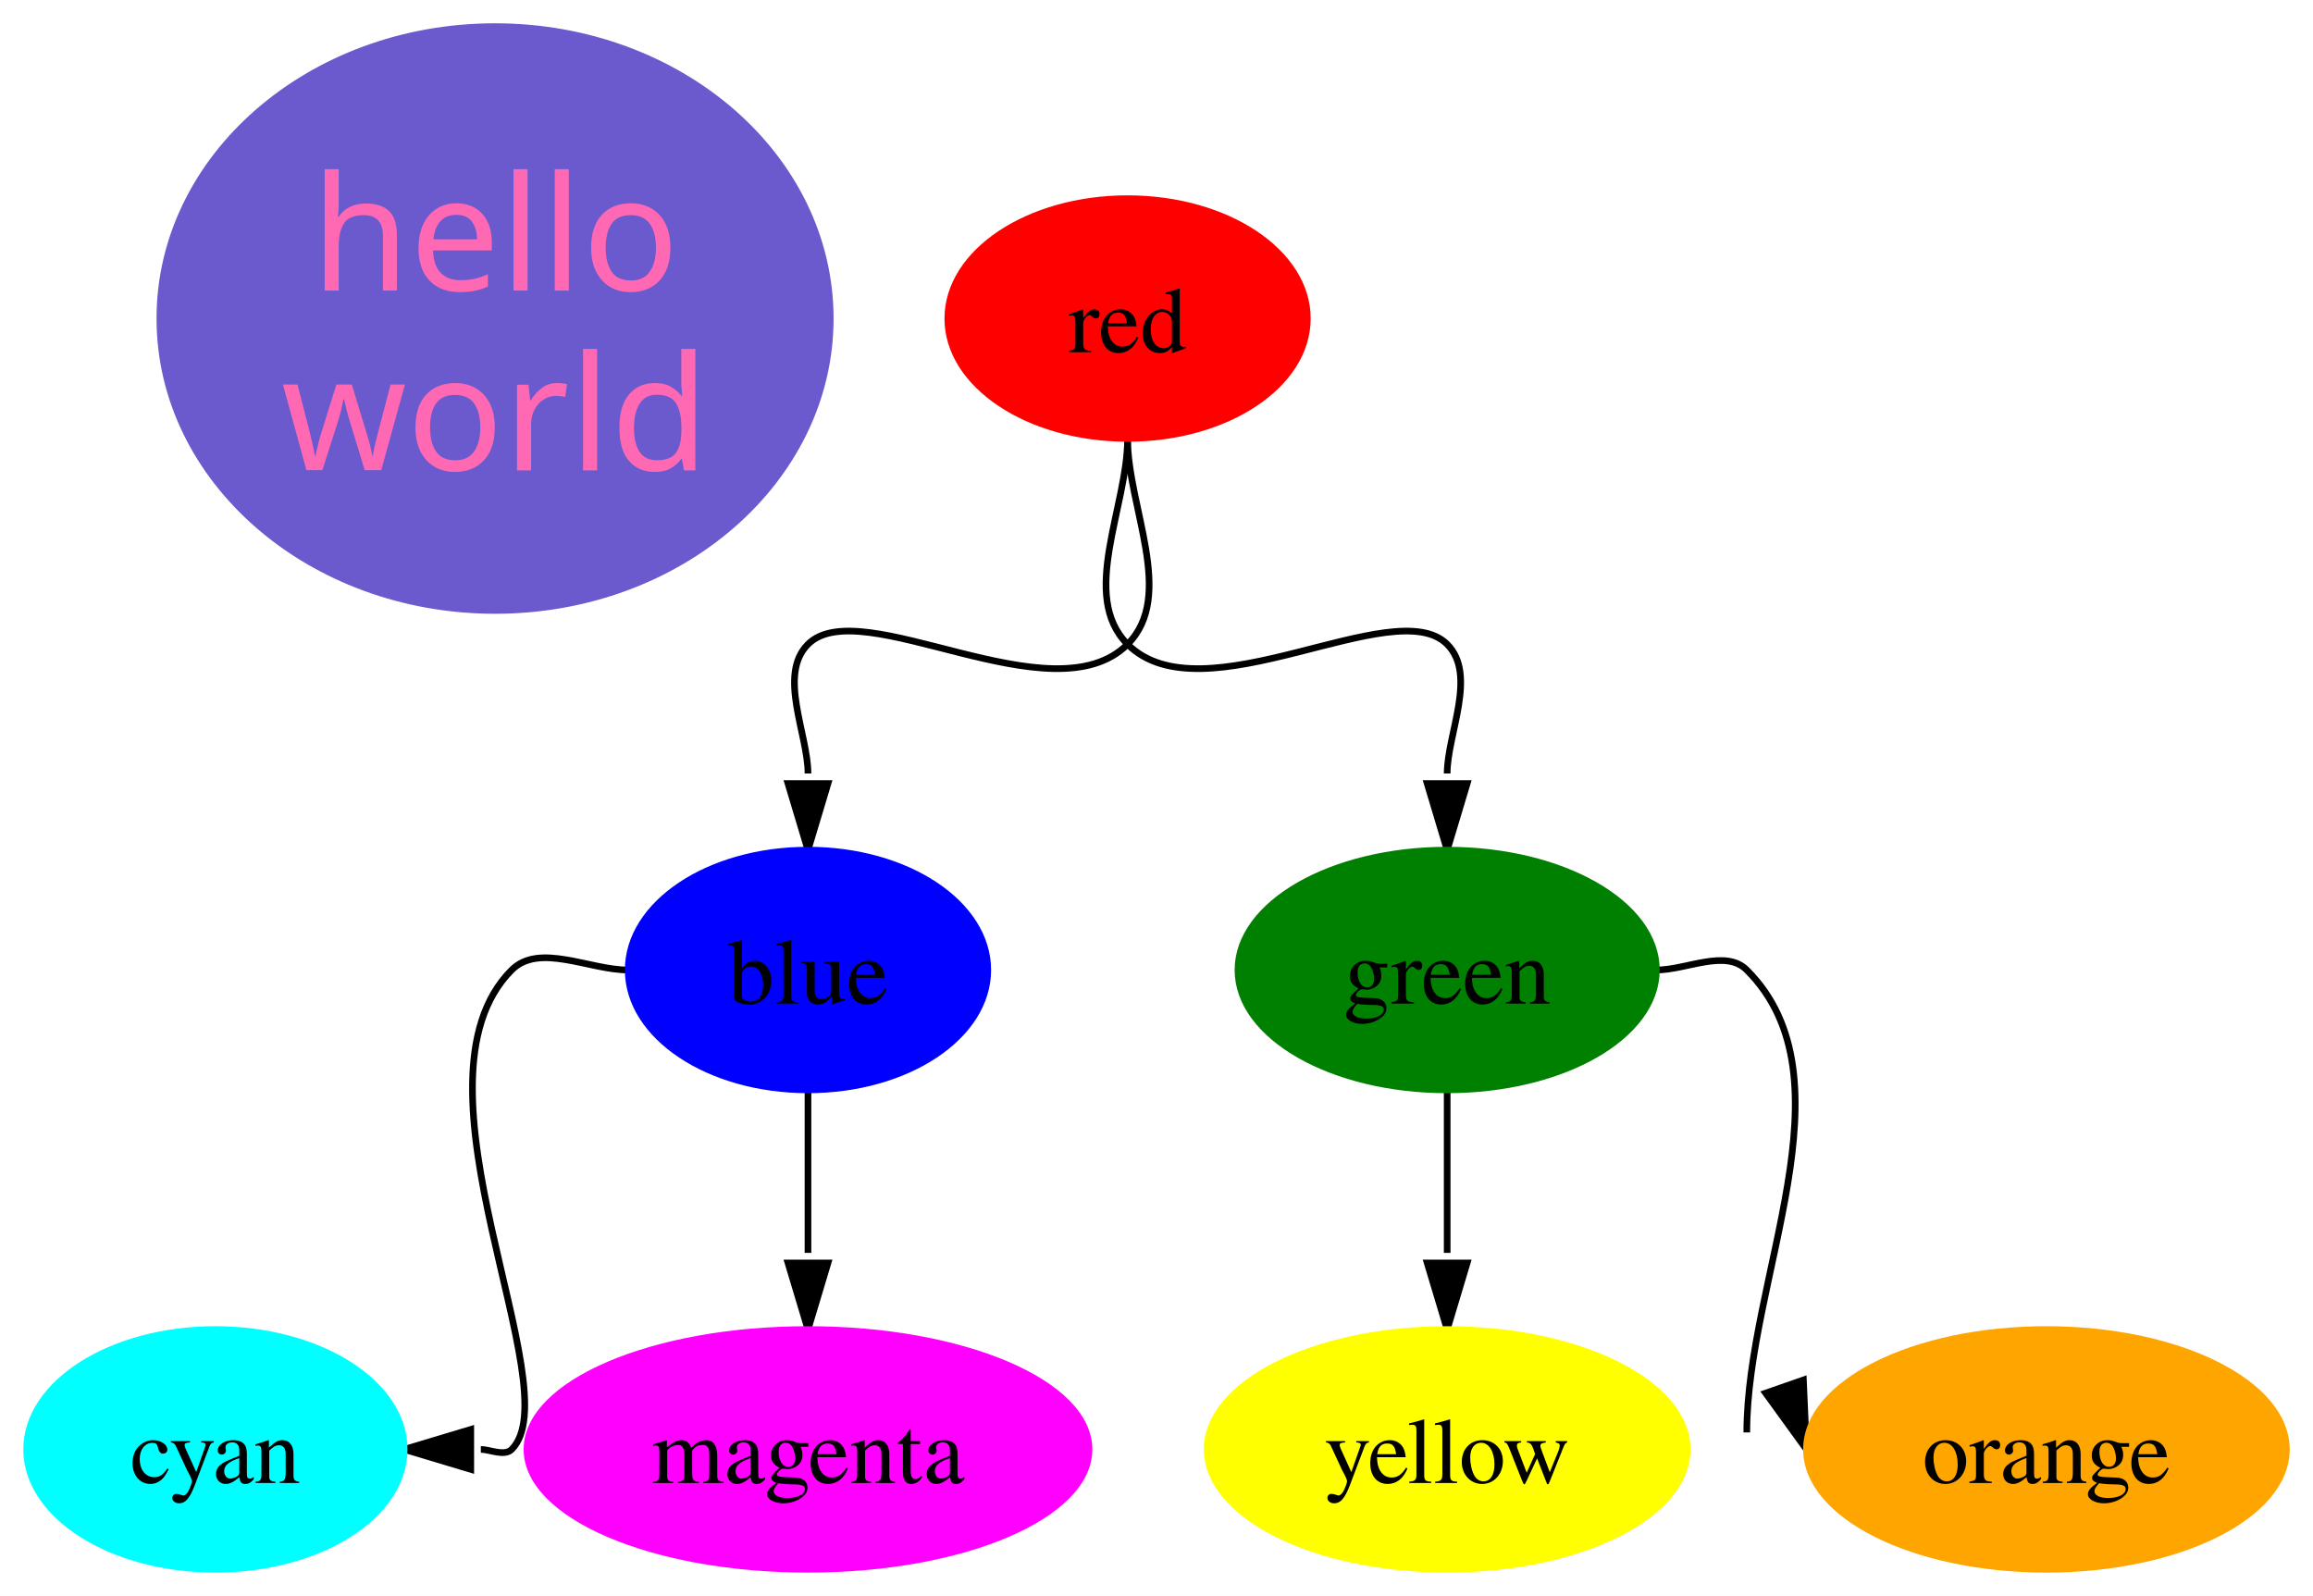
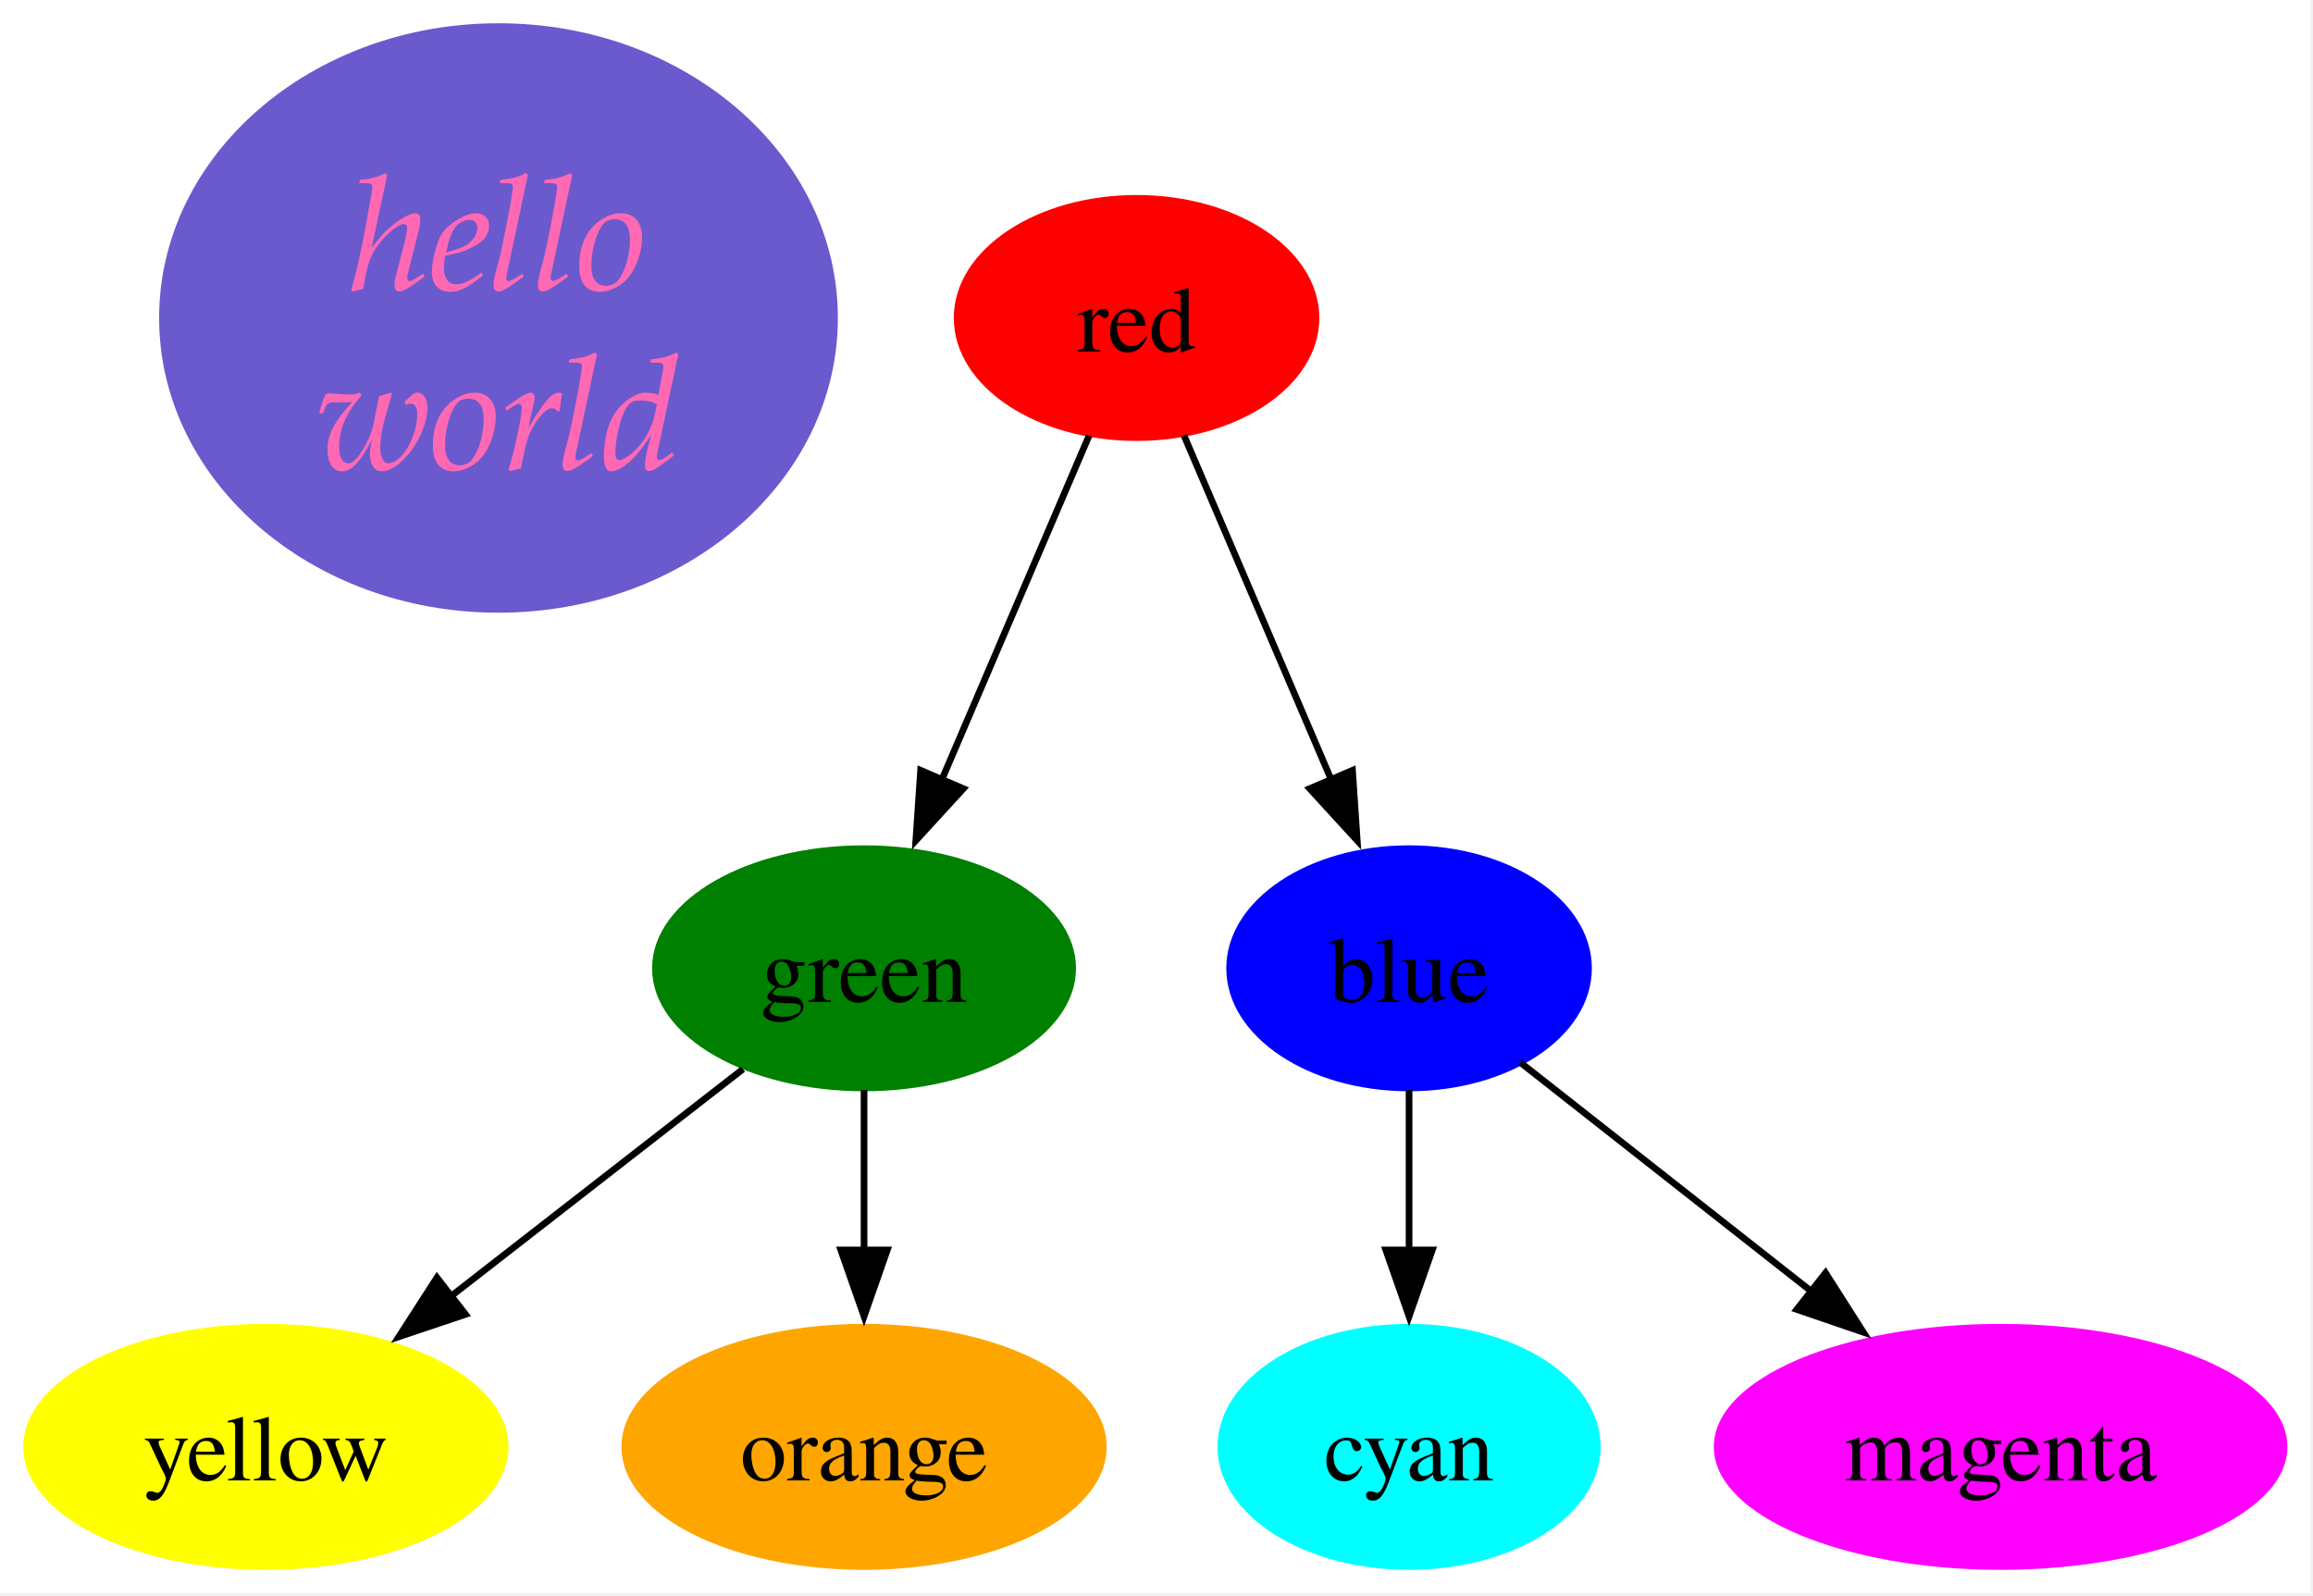
- <svg xmlns="http://www.w3.org/2000/svg" width="347.391pt" height="239.681pt" viewBox="0 0 347.391 239.681">
-   <rect x="0" y="0" width="347.391" height="239.681" fill="white" />
-   <g transform="translate(0 239.6812) scale(1 -1)">
-     <path d="M 169.352 173.841 C 169.352 163.534 162.064 150.208 169.352 142.92 C 180.666 131.607 209.408 150.864 217.352 142.92 C 221.926 138.346 217.352 129.404 217.352 123.514" fill="none" stroke="black" />
-     <polygon points="217.352,112 220.352,122 214.352,122" fill="black" stroke="black" />
-     <path d="M 169.352 173.841 C 169.352 163.534 176.64 150.208 169.352 142.92 C 158.038 131.607 129.296 150.864 121.352 142.92 C 116.778 138.346 121.352 129.404 121.352 123.514" fill="none" stroke="black" />
-     <polygon points="121.352,112 124.352,122 118.352,122" fill="black" stroke="black" />
-     <path d="M 94.352 94 C 88.519 94 80.977 98.125 76.852 94 C 59.881 77.029 85.883 31.031 76.852 22 C 75.76 20.908 73.546 22 72.217 22" fill="none" stroke="black" />
-     <polygon points="60.704,22 70.704,19 70.704,25" fill="black" stroke="black" />
-     <path d="M 121.352 76 C 121.352 70.576 121.352 62.081 121.352 58 C 121.352 55.838 121.352 53.468 121.352 51.514" fill="none" stroke="black" />
-     <polygon points="121.352,40 124.352,50 118.352,50" fill="black" stroke="black" />
-     <path d="M 217.352 76 C 217.352 70.576 217.352 62.081 217.352 58 C 217.352 55.838 217.352 53.468 217.352 51.514" fill="none" stroke="black" />
-     <polygon points="217.352,40 220.352,50 214.352,50" fill="black" stroke="black" />
-     <path d="M 248.773 94 C 253.3 94 259.151 97.201 262.352 94 C 278.721 77.631 262.352 47.702 262.352 24.553" fill="none" stroke="black" />
-     <polygon points="271.313,22 270.853,32.43 265.188,30.455" fill="black" stroke="black" />
-     <ellipse cx="74.352" cy="191.841" rx="50.343" ry="43.841" fill="slateblue" stroke="slateblue" />
-     <text x="74.352" y="-196.041" transform="scale(1 -1)" text-anchor="middle" font-family="Palatino-Italic" font-size="24" fill="hotpink" textLength="47.045" lengthAdjust="spacing">hello</text>
-     <text x="74.352" y="-169.041" transform="scale(1 -1)" text-anchor="middle" font-family="Palatino-Italic" font-size="24" fill="hotpink" textLength="54.958" lengthAdjust="spacing">world</text>
-     <ellipse cx="169.352" cy="191.841" rx="27" ry="18" fill="red" stroke="red" />
-     <text x="169.352" y="-186.791" transform="scale(1 -1)" text-anchor="middle" font-family="Times,serif" font-size="14" fill="black" textLength="17.189" lengthAdjust="spacing">red</text>
-     <ellipse cx="217.352" cy="94" rx="31.421" ry="18" fill="green" stroke="green" />
-     <text x="217.352" y="-88.95" transform="scale(1 -1)" text-anchor="middle" font-family="Times,serif" font-size="14" fill="black" textLength="29.908" lengthAdjust="spacing">green</text>
-     <ellipse cx="121.352" cy="94" rx="27" ry="18" fill="blue" stroke="blue" />
-     <text x="121.352" y="-88.95" transform="scale(1 -1)" text-anchor="middle" font-family="Times,serif" font-size="14" fill="black" textLength="23.182" lengthAdjust="spacing">blue</text>
-     <ellipse cx="32.352" cy="22" rx="28.352" ry="18" fill="cyan" stroke="cyan" />
-     <text x="32.352" y="-16.95" transform="scale(1 -1)" text-anchor="middle" font-family="Times,serif" font-size="14" fill="black" textLength="25.437" lengthAdjust="spacing">cyan</text>
-     <ellipse cx="121.352" cy="22" rx="42.206" ry="18" fill="magenta" stroke="magenta" />
-     <text x="121.352" y="-16.95" transform="scale(1 -1)" text-anchor="middle" font-family="Times,serif" font-size="14" fill="black" textLength="46.228" lengthAdjust="spacing">magenta</text>
-     <ellipse cx="217.352" cy="22" rx="36.049" ry="18" fill="yellow" stroke="yellow" />
-     <text x="217.352" y="-16.95" transform="scale(1 -1)" text-anchor="middle" font-family="Times,serif" font-size="14" fill="black" textLength="36.662" lengthAdjust="spacing">yellow</text>
-     <ellipse cx="307.352" cy="22" rx="36.039" ry="18" fill="orange" stroke="orange" />
-     <text x="307.352" y="-16.95" transform="scale(1 -1)" text-anchor="middle" font-family="Times,serif" font-size="14" fill="black" textLength="36.648" lengthAdjust="spacing">orange</text>
+ <svg xmlns="http://www.w3.org/2000/svg" width="348pt" height="240pt" viewBox="0.00 0.00 348.00 240.00">
+   <g id="graph0" class="graph" transform="scale(1 1) rotate(0) translate(4 235.68)">
+     <polygon fill="white" stroke="none" points="-4,4 -4,-235.68 343.65,-235.68 343.65,4 -4,4" />
+     <g id="node1" class="node">
+       <ellipse fill="slateblue" stroke="slateblue" cx="71" cy="-187.84" rx="50.56" ry="43.84" />
+       <text xml:space="preserve" text-anchor="middle" x="71" y="-192.04" font-family="Palatino Linotype,serif" font-style="italic" font-size="24.00" fill="hotpink">hello</text>
+       <text xml:space="preserve" text-anchor="middle" x="71" y="-165.04" font-family="Palatino Linotype,serif" font-style="italic" font-size="24.00" fill="hotpink">world</text>
+     </g>
+     <g id="node2" class="node">
+       <ellipse fill="red" stroke="red" cx="167" cy="-187.84" rx="27" ry="18" />
+       <text xml:space="preserve" text-anchor="middle" x="167" y="-182.79" font-family="Times,serif" font-size="14.00">red</text>
+     </g>
+     <g id="node3" class="node">
+       <ellipse fill="green" stroke="green" cx="126" cy="-90" rx="31.39" ry="18" />
+       <text xml:space="preserve" text-anchor="middle" x="126" y="-84.95" font-family="Times,serif" font-size="14.00">green</text>
+     </g>
+     <g id="edge1" class="edge">
+       <path fill="none" stroke="black" d="M159.86,-170.15C153.72,-155.8 144.76,-134.85 137.59,-118.11" />
+       <polygon fill="black" stroke="black" points="140.94,-117.03 133.79,-109.22 134.51,-119.79 140.94,-117.03" />
+     </g>
+     <g id="node4" class="node">
+       <ellipse fill="blue" stroke="blue" cx="208" cy="-90" rx="27" ry="18" />
+       <text xml:space="preserve" text-anchor="middle" x="208" y="-84.95" font-family="Times,serif" font-size="14.00">blue</text>
+     </g>
+     <g id="edge2" class="edge">
+       <path fill="none" stroke="black" d="M174.14,-170.15C180.27,-155.8 189.24,-134.85 196.4,-118.11" />
+       <polygon fill="black" stroke="black" points="199.49,-119.79 200.2,-109.22 193.05,-117.03 199.49,-119.79" />
+     </g>
+     <g id="node7" class="node">
+       <ellipse fill="yellow" stroke="yellow" cx="36" cy="-18" rx="36" ry="18" />
+       <text xml:space="preserve" text-anchor="middle" x="36" y="-12.95" font-family="Times,serif" font-size="14.00">yellow</text>
+     </g>
+     <g id="edge5" class="edge">
+       <path fill="none" stroke="black" d="M107.78,-74.83C95.14,-65 78.07,-51.72 63.75,-40.58" />
+       <polygon fill="black" stroke="black" points="66.04,-37.93 56,-34.56 61.74,-43.46 66.04,-37.93" />
+     </g>
+     <g id="node8" class="node">
+       <ellipse fill="orange" stroke="orange" cx="126" cy="-18" rx="36" ry="18" />
+       <text xml:space="preserve" text-anchor="middle" x="126" y="-12.95" font-family="Times,serif" font-size="14.00">orange</text>
+     </g>
+     <g id="edge6" class="edge">
+       <path fill="none" stroke="black" d="M126,-71.7C126,-64.41 126,-55.73 126,-47.54" />
+       <polygon fill="black" stroke="black" points="129.5,-47.62 126,-37.62 122.5,-47.62 129.5,-47.62" />
+     </g>
+     <g id="node5" class="node">
+       <ellipse fill="cyan" stroke="cyan" cx="208" cy="-18" rx="28.32" ry="18" />
+       <text xml:space="preserve" text-anchor="middle" x="208" y="-12.95" font-family="Times,serif" font-size="14.00">cyan</text>
+     </g>
+     <g id="edge3" class="edge">
+       <path fill="none" stroke="black" d="M208,-71.7C208,-64.41 208,-55.73 208,-47.54" />
+       <polygon fill="black" stroke="black" points="211.5,-47.62 208,-37.62 204.5,-47.62 211.5,-47.62" />
+     </g>
+     <g id="node6" class="node">
+       <ellipse fill="magenta" stroke="magenta" cx="297" cy="-18" rx="42.65" ry="18" />
+       <text xml:space="preserve" text-anchor="middle" x="297" y="-12.95" font-family="Times,serif" font-size="14.00">magenta</text>
+     </g>
+     <g id="edge4" class="edge">
+       <path fill="none" stroke="black" d="M224.74,-75.83C237.05,-66.15 254.07,-52.76 268.51,-41.41" />
+       <polygon fill="black" stroke="black" points="270.66,-44.17 276.35,-35.24 266.33,-38.67 270.66,-44.17" />
+     </g>
  </g>
</svg>
